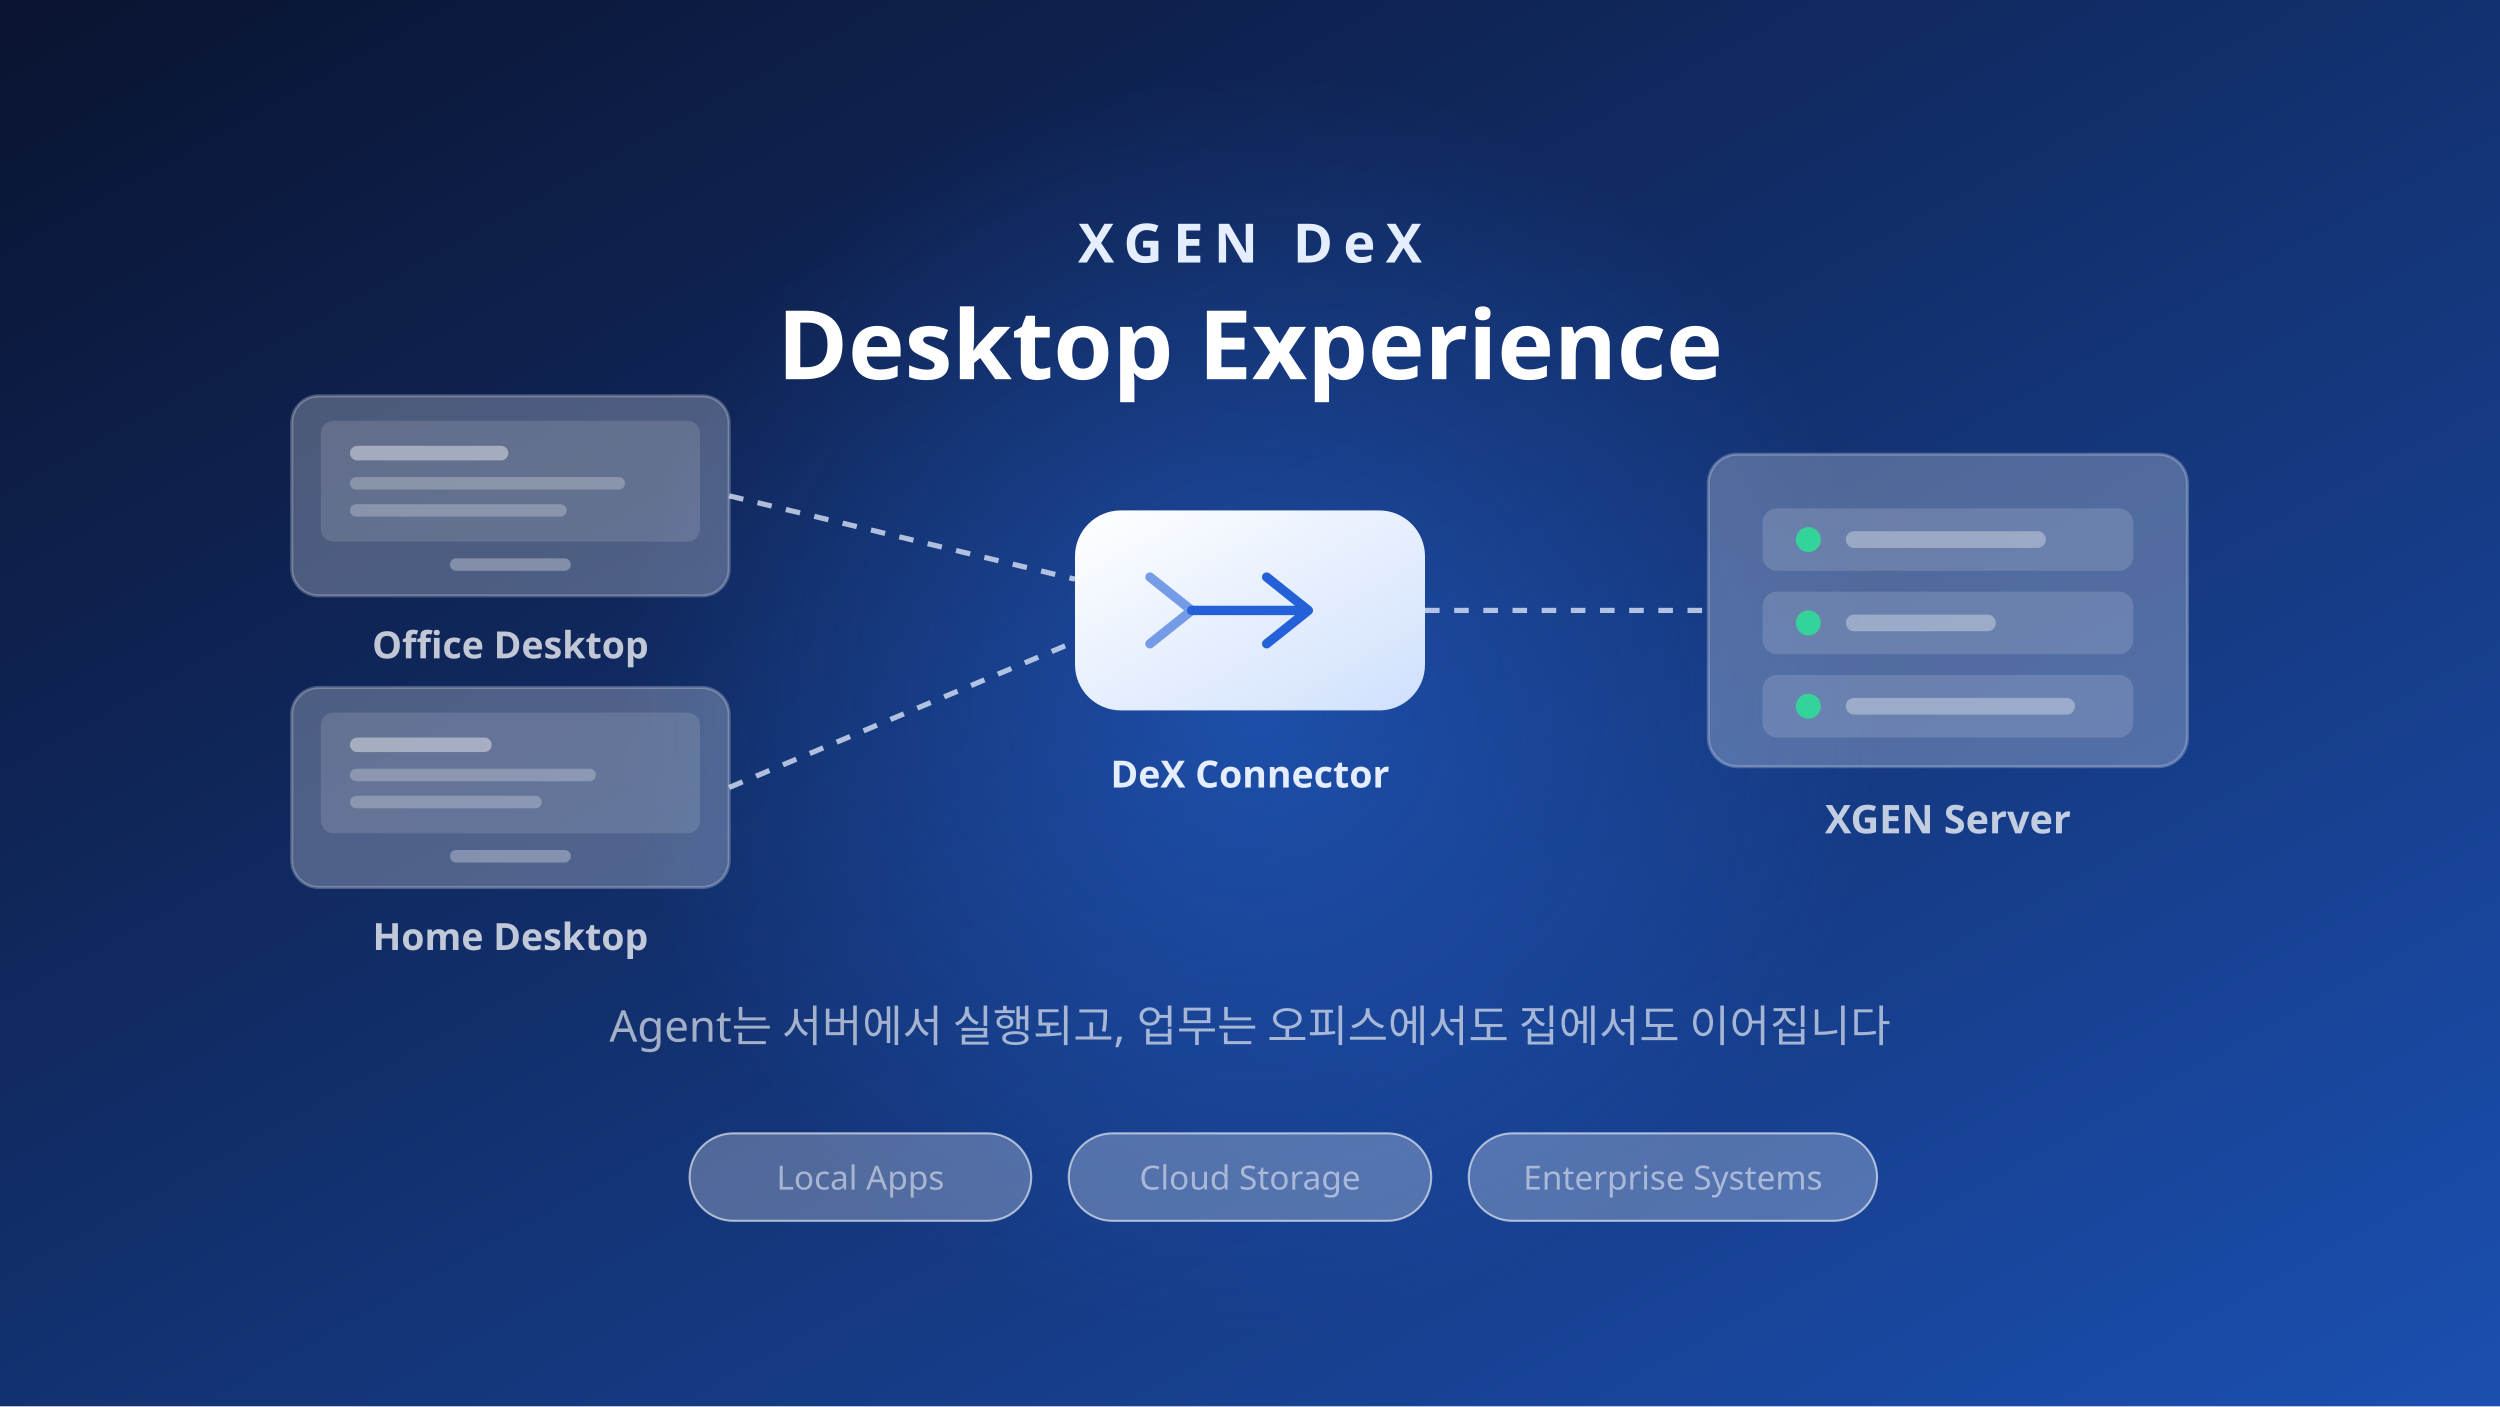
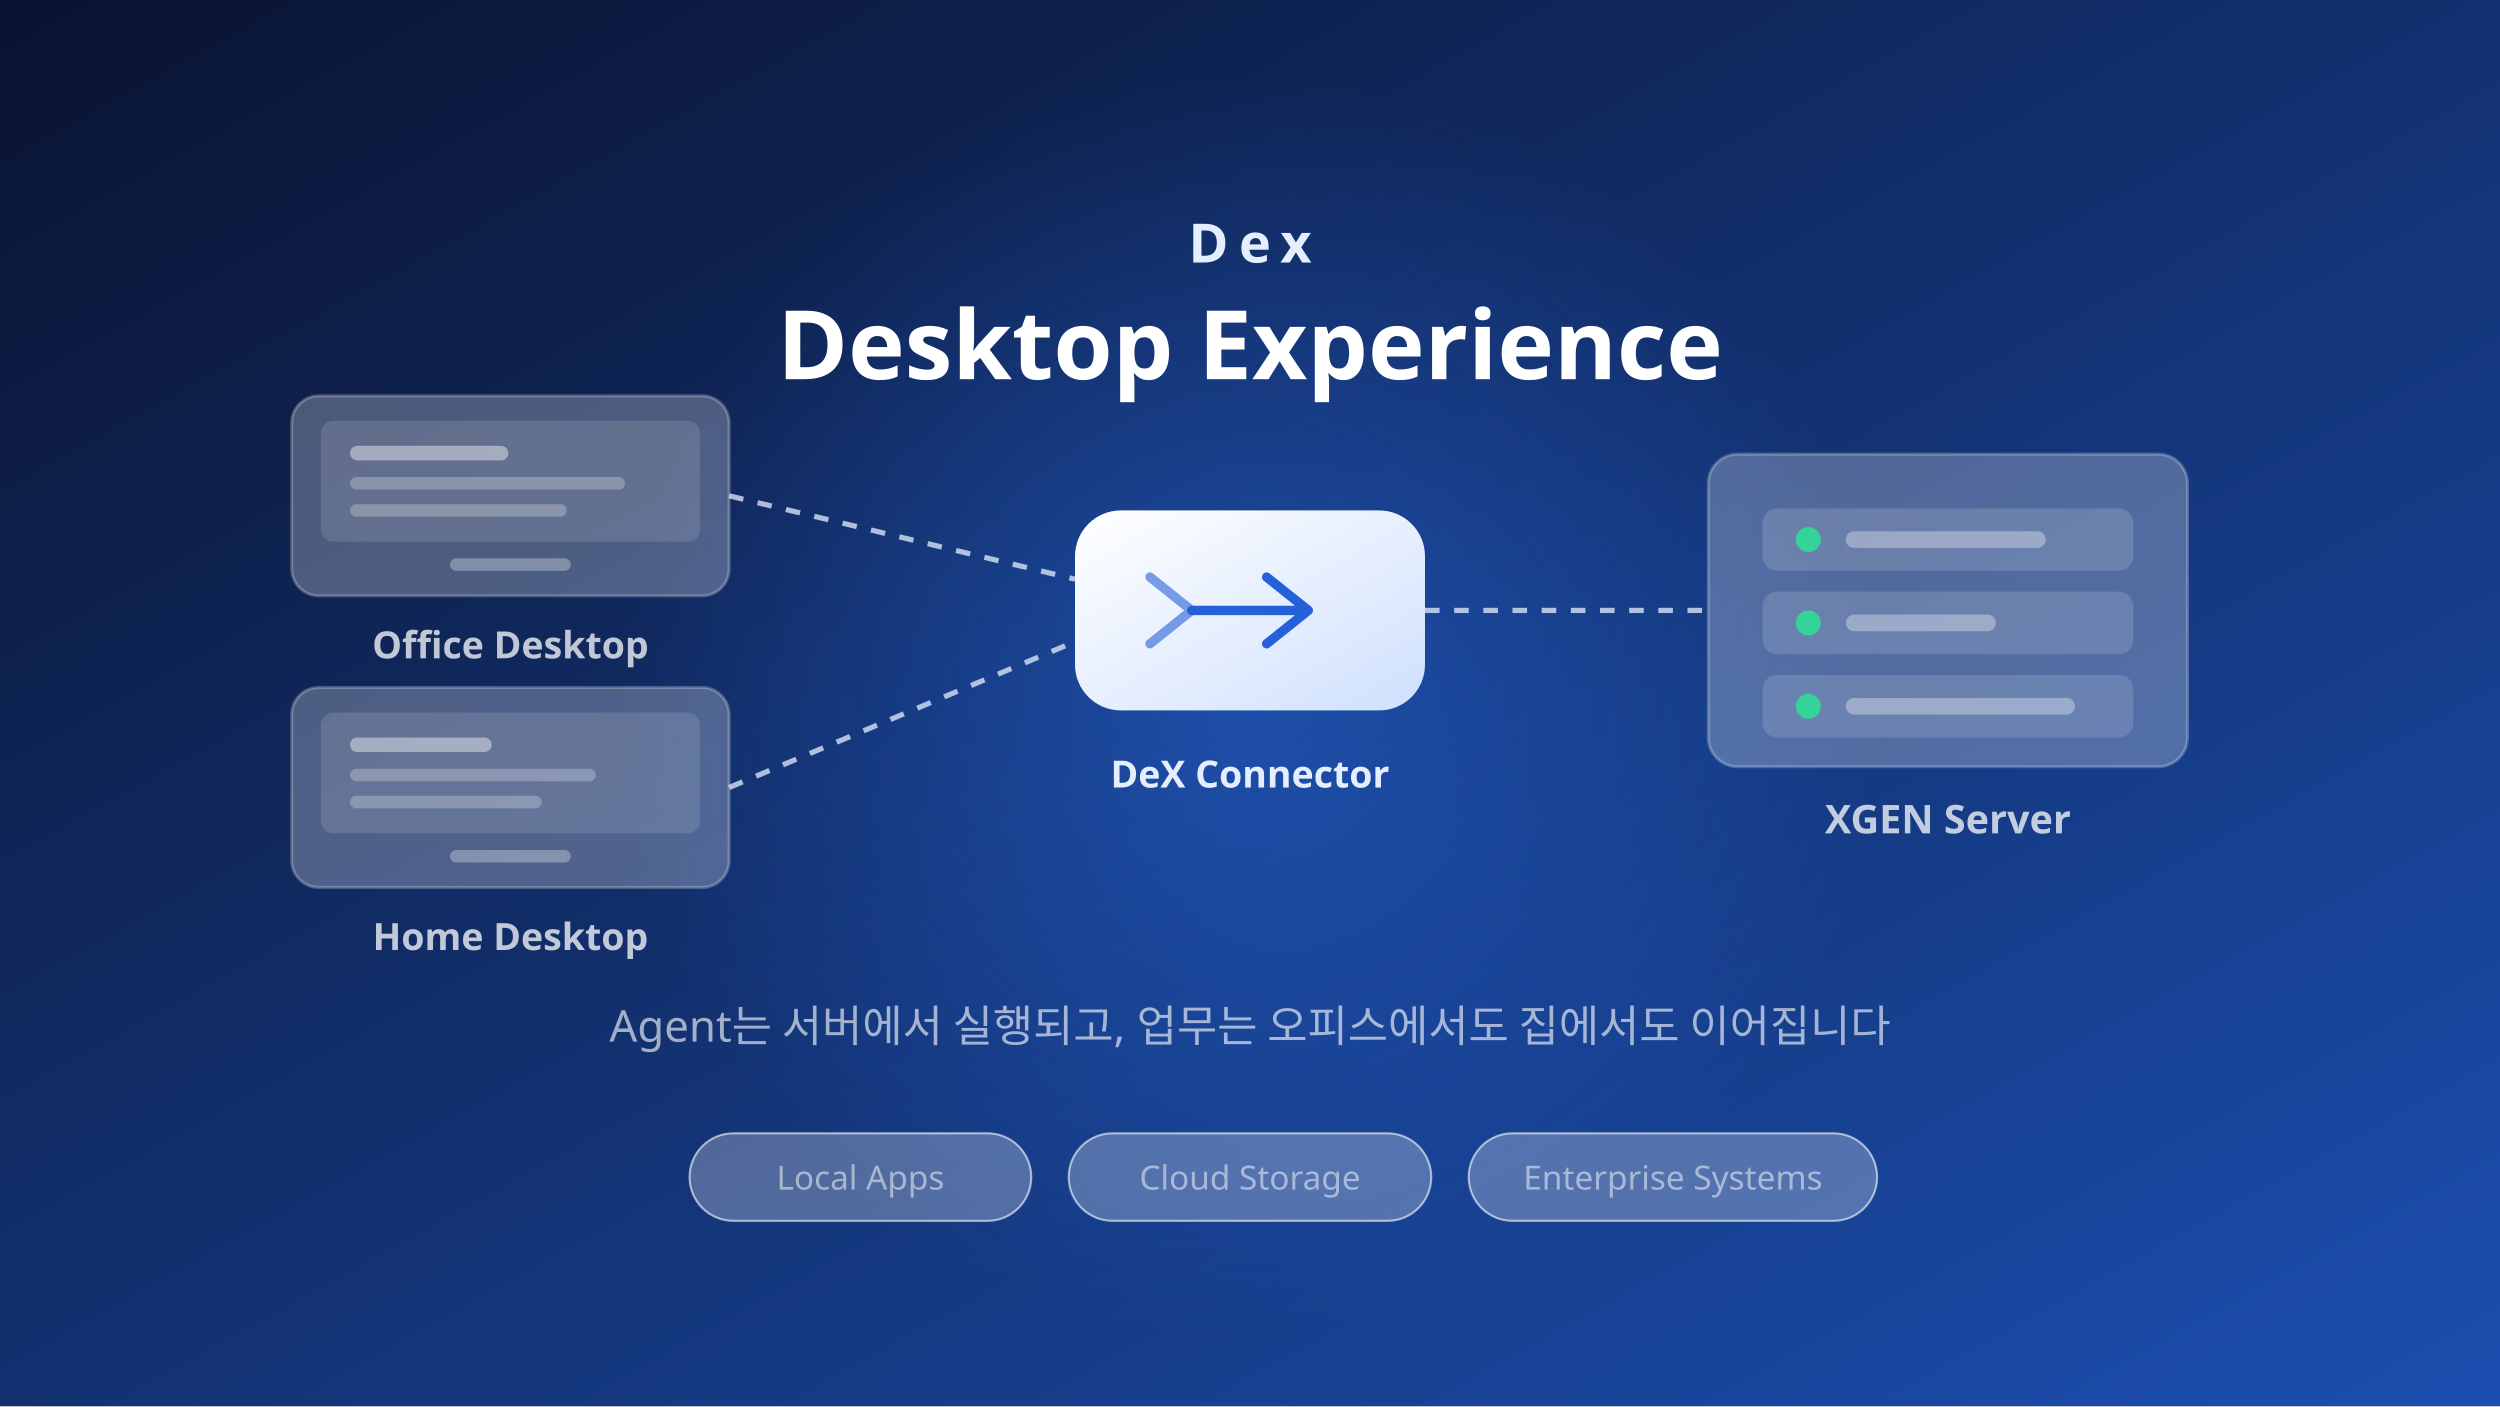
- <svg xmlns="http://www.w3.org/2000/svg" viewBox="0 0 1200 675" role="img" aria-label="XGEN DeX — 서버에서 실행되는 Agent와 오피스·집의 사용자 데스크톱을 잇는 커넥터">
+ <svg xmlns="http://www.w3.org/2000/svg" viewBox="0 0 1200 675" role="img" aria-label="Dex — 서버에서 실행되는 Agent와 오피스·집의 사용자 데스크톱을 잇는 커넥터">
  <defs>
    <linearGradient id="bg" x1="0" y1="0" x2="1" y2="1">
      <stop offset="0" stop-color="#0a1330" />
      <stop offset="1" stop-color="#1b4fb0" />
    </linearGradient>
    <linearGradient id="brand" x1="0" y1="0" x2="1" y2="1">
      <stop offset="0" stop-color="#ffffff" />
      <stop offset="1" stop-color="#cfe0fd" />
    </linearGradient>
    <radialGradient id="glow" cx="50%" cy="50%" r="50%">
      <stop offset="0" stop-color="#2f7bff" stop-opacity="0.4" />
      <stop offset="1" stop-color="#2f7bff" stop-opacity="0" />
    </radialGradient>
  </defs>
  <rect width="1200" height="675" fill="url(#bg)" />
  <circle cx="600" cy="338" r="300" fill="url(#glow)" />
  <g transform="translate(140 190)">
    <rect width="210" height="96" rx="13" fill="#ffffff42" stroke="#ffffff3d" stroke-width="1.5" />
    <rect x="14" y="12" width="182" height="58" rx="6" fill="#ffffff1f" />
    <rect x="28" y="24" width="76" height="7" rx="3.5" fill="#ffffff6b" />
    <rect x="28" y="39" width="132" height="6" rx="3" fill="#ffffff40" />
    <rect x="28" y="52" width="104" height="6" rx="3" fill="#ffffff40" />
    <rect x="76" y="78" width="58" height="6" rx="3" fill="#ffffff4d" />
    <text x="105" y="126" text-anchor="middle" font-family="Pretendard,'Pretendard Variable','Malgun Gothic','Apple SD Gothic Neo','Noto Sans KR',sans-serif" font-size="18" font-weight="600" fill="#ffffffbd">Office Desktop</text>
  </g>
  <g transform="translate(140 330)">
    <rect width="210" height="96" rx="13" fill="#ffffff42" stroke="#ffffff3d" stroke-width="1.5" />
    <rect x="14" y="12" width="182" height="58" rx="6" fill="#ffffff1f" />
    <rect x="28" y="24" width="68" height="7" rx="3.5" fill="#ffffff6b" />
    <rect x="28" y="39" width="118" height="6" rx="3" fill="#ffffff40" />
    <rect x="28" y="52" width="92" height="6" rx="3" fill="#ffffff40" />
    <rect x="76" y="78" width="58" height="6" rx="3" fill="#ffffff4d" />
    <text x="105" y="126" text-anchor="middle" font-family="Pretendard,'Pretendard Variable','Malgun Gothic','Apple SD Gothic Neo','Noto Sans KR',sans-serif" font-size="18" font-weight="600" fill="#ffffffbd">Home Desktop</text>
  </g>
  <g transform="translate(820 218)">
    <rect width="230" height="150" rx="14" fill="#ffffff42" stroke="#ffffff3d" stroke-width="1.5" />
    <rect x="26" y="26" width="178" height="30" rx="7" fill="#ffffff24" />
    <circle cx="48" cy="41" r="6" fill="#34d399" />
    <rect x="66" y="37" width="96" height="8" rx="4" fill="#ffffff54" />
    <rect x="26" y="66" width="178" height="30" rx="7" fill="#ffffff24" />
    <circle cx="48" cy="81" r="6" fill="#34d399" />
    <rect x="66" y="77" width="72" height="8" rx="4" fill="#ffffff54" />
    <rect x="26" y="106" width="178" height="30" rx="7" fill="#ffffff24" />
    <circle cx="48" cy="121" r="6" fill="#34d399" />
    <rect x="66" y="117" width="110" height="8" rx="4" fill="#ffffff54" />
    <text x="115" y="182" text-anchor="middle" font-family="Pretendard,'Pretendard Variable','Malgun Gothic','Apple SD Gothic Neo','Noto Sans KR',sans-serif" font-size="19" font-weight="600" fill="#ffffffbd">XGEN Server</text>
  </g>
  <line x1="350" y1="238" x2="516" y2="278" stroke="#e4eeff" stroke-width="2.5" stroke-dasharray="7 7" opacity="0.75" />
  <line x1="350" y1="378" x2="516" y2="308" stroke="#e4eeff" stroke-width="2.5" stroke-dasharray="7 7" opacity="0.75" />
  <line x1="684" y1="293" x2="820" y2="293" stroke="#e4eeff" stroke-width="2.5" stroke-dasharray="7 7" opacity="0.75" />
  <g transform="translate(516 245)">
    <rect width="168" height="96" rx="22" fill="url(#brand)" />
    <path d="M56 48 h56 M92 32 l20 16 -20 16" fill="none" stroke="#2461d8" stroke-width="4.5" stroke-linecap="round" stroke-linejoin="round" />
    <path d="M56 48 l-20 -16 M56 48 l-20 16" fill="none" stroke="#2461d8" stroke-width="4.5" stroke-linecap="round" stroke-linejoin="round" opacity="0.6" />
  </g>
  <text x="600" y="378" text-anchor="middle" font-family="Pretendard,'Pretendard Variable','Malgun Gothic','Apple SD Gothic Neo','Noto Sans KR',sans-serif" font-size="18" font-weight="700" fill="#e4eeff">DeX Connector</text>
-   <text x="600" y="126" text-anchor="middle" font-family="Pretendard,'Pretendard Variable','Malgun Gothic','Apple SD Gothic Neo','Noto Sans KR',sans-serif" font-size="26" font-weight="600" fill="#e4eeff" letter-spacing="5">XGEN DeX</text>
+   <text x="600" y="126" text-anchor="middle" font-family="Pretendard,'Pretendard Variable','Malgun Gothic','Apple SD Gothic Neo','Noto Sans KR',sans-serif" font-size="26" font-weight="600" fill="#e4eeff" letter-spacing="5">Dex</text>
  <text x="600" y="182" text-anchor="middle" font-family="Pretendard,'Pretendard Variable','Malgun Gothic','Apple SD Gothic Neo','Noto Sans KR',sans-serif" font-size="46" font-weight="700" fill="#ffffff">Desktop Experience</text>
  <text x="600" y="500" text-anchor="middle" font-family="Pretendard,'Pretendard Variable','Malgun Gothic','Apple SD Gothic Neo','Noto Sans KR',sans-serif" font-size="21" fill="#ffffff9c">Agent는 서버에서 실행되고, 업무는 오피스에서도 집에서도 이어집니다</text>
  <g font-family="Pretendard,'Pretendard Variable','Malgun Gothic','Apple SD Gothic Neo','Noto Sans KR',sans-serif" font-size="16" fill="#ffffff80">
    <rect x="331" y="544" width="164" height="42" rx="21" fill="#ffffff42" stroke="#ffffff99" />
    <text x="413" y="571" text-anchor="middle">Local Apps</text>
    <rect x="513" y="544" width="174" height="42" rx="21" fill="#ffffff42" stroke="#ffffff99" />
    <text x="600" y="571" text-anchor="middle">Cloud Storage</text>
    <rect x="705" y="544" width="196" height="42" rx="21" fill="#ffffff42" stroke="#ffffff99" />
    <text x="803" y="571" text-anchor="middle">Enterprise Systems</text>
  </g>
</svg>
